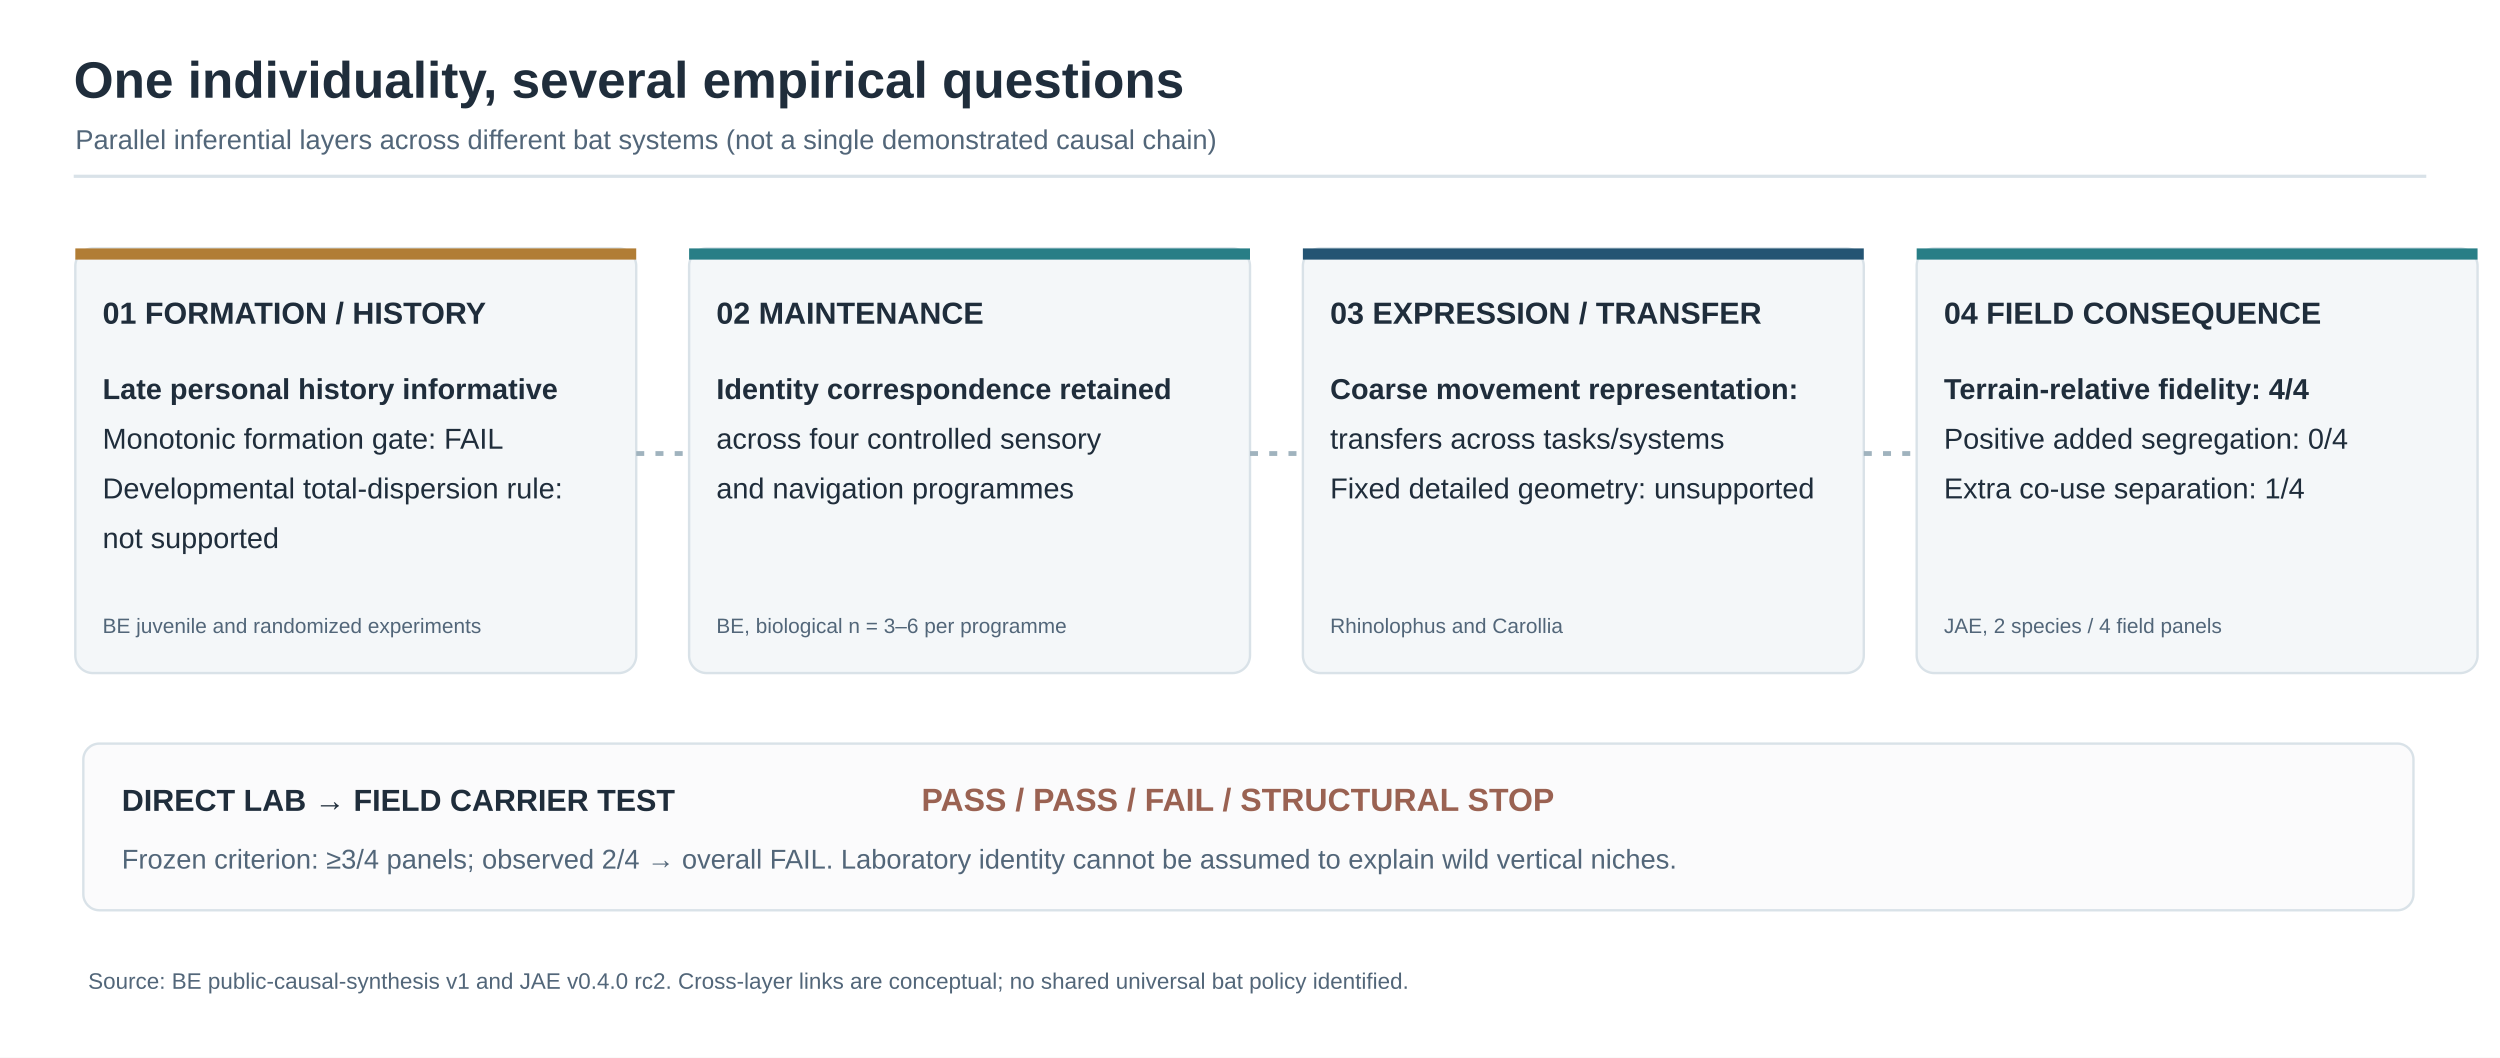
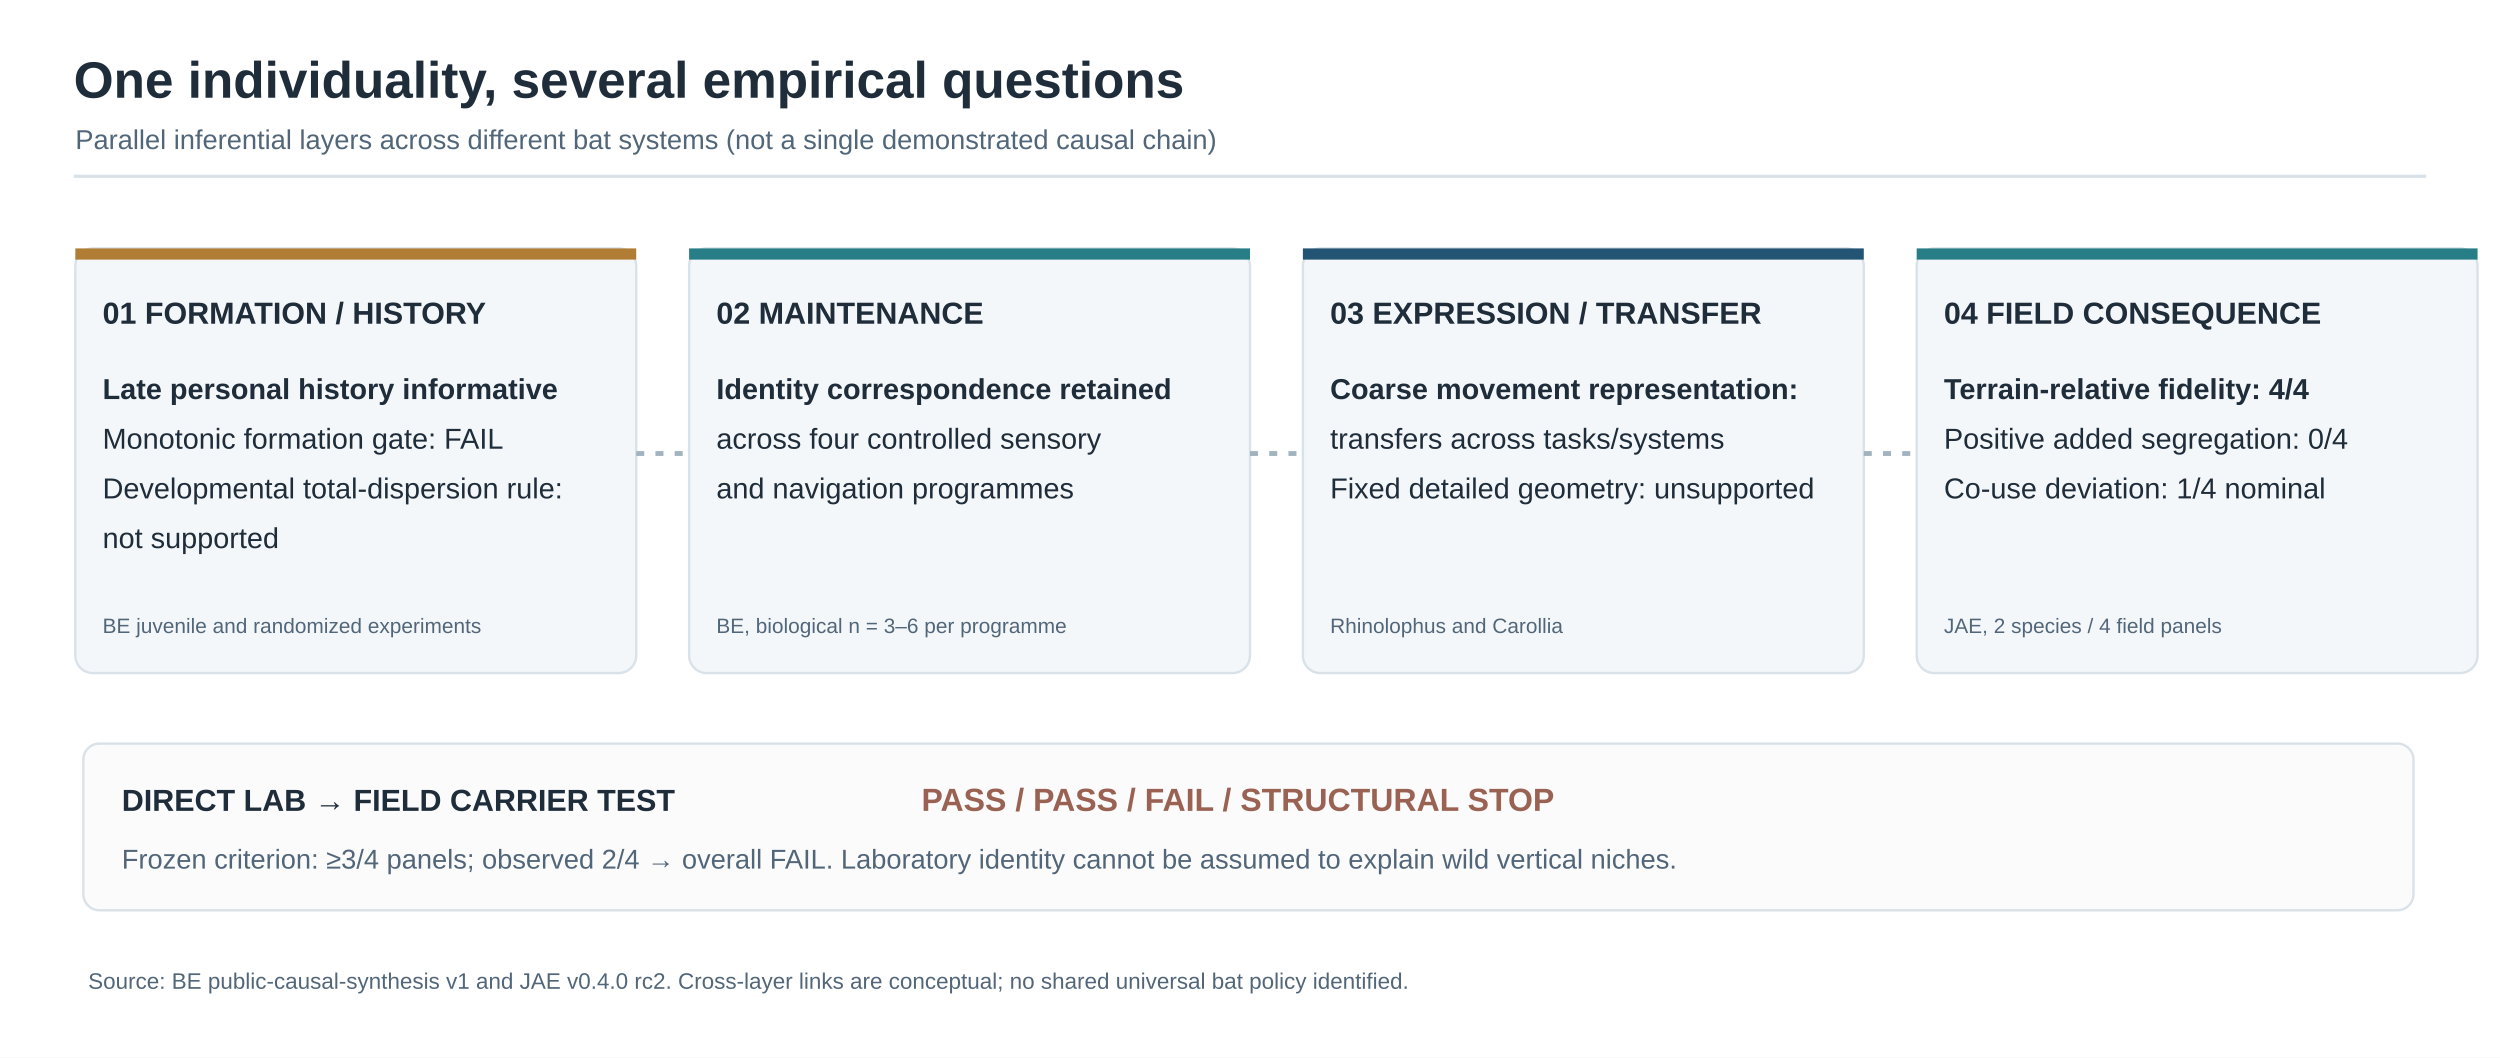
<svg xmlns="http://www.w3.org/2000/svg" width="1560" height="660" viewBox="0 0 1560 660" role="img" aria-label="One individuality, several empirical questions">
  <rect width="1560" height="660" fill="#FFFFFF" />
  <text x="46" y="61" font-family="Arial,Helvetica,sans-serif" font-size="32" font-weight="700" fill="#1F2D3B" text-anchor="start">One individuality, several empirical questions</text>
  <text x="47" y="93" font-family="Arial,Helvetica,sans-serif" font-size="17" font-weight="400" fill="#526679" text-anchor="start">Parallel inferential layers across different bat systems (not a single demonstrated causal chain)</text>
  <line x1="46" y1="110" x2="1514" y2="110" stroke="#D9E2E8" stroke-width="2" />
  <rect x="47" y="155" width="350" height="265" rx="11" fill="#F4F7F9" stroke="#D9E2E8" stroke-width="1.5" />
  <rect x="47" y="155" width="350" height="7" rx="0" fill="#B17D35" stroke="none" stroke-width="0" />
  <text x="64" y="202" font-family="Arial,Helvetica,sans-serif" font-size="19" font-weight="700" fill="#1F2D3B" text-anchor="start">01  FORMATION / HISTORY</text>
  <text x="64" y="249" font-family="Arial,Helvetica,sans-serif" font-size="18" font-weight="600" fill="#1F2D3B" text-anchor="start">Late personal history informative</text>
  <text x="64" y="280" font-family="Arial,Helvetica,sans-serif" font-size="18" font-weight="400" fill="#1F2D3B" text-anchor="start">Monotonic formation gate: FAIL</text>
  <text x="64" y="311" font-family="Arial,Helvetica,sans-serif" font-size="18" font-weight="400" fill="#1F2D3B" text-anchor="start">Developmental total-dispersion rule:</text>
  <text x="64" y="342" font-family="Arial,Helvetica,sans-serif" font-size="18" font-weight="400" fill="#1F2D3B" text-anchor="start">not supported</text>
  <text x="64" y="395" font-family="Arial,Helvetica,sans-serif" font-size="13" font-weight="400" fill="#526679" text-anchor="start">BE juvenile and randomized experiments</text>
  <rect x="430" y="155" width="350" height="265" rx="11" fill="#F4F7F9" stroke="#D9E2E8" stroke-width="1.5" />
  <rect x="430" y="155" width="350" height="7" rx="0" fill="#287E86" stroke="none" stroke-width="0" />
  <text x="447" y="202" font-family="Arial,Helvetica,sans-serif" font-size="19" font-weight="700" fill="#1F2D3B" text-anchor="start">02  MAINTENANCE</text>
  <text x="447" y="249" font-family="Arial,Helvetica,sans-serif" font-size="18" font-weight="600" fill="#1F2D3B" text-anchor="start">Identity correspondence retained</text>
  <text x="447" y="280" font-family="Arial,Helvetica,sans-serif" font-size="18" font-weight="400" fill="#1F2D3B" text-anchor="start">across four controlled sensory</text>
  <text x="447" y="311" font-family="Arial,Helvetica,sans-serif" font-size="18" font-weight="400" fill="#1F2D3B" text-anchor="start">and navigation programmes</text>
  <text x="447" y="395" font-family="Arial,Helvetica,sans-serif" font-size="13" font-weight="400" fill="#526679" text-anchor="start">BE, biological n = 3–6 per programme</text>
  <rect x="813" y="155" width="350" height="265" rx="11" fill="#F4F7F9" stroke="#D9E2E8" stroke-width="1.5" />
  <rect x="813" y="155" width="350" height="7" rx="0" fill="#245473" stroke="none" stroke-width="0" />
  <text x="830" y="202" font-family="Arial,Helvetica,sans-serif" font-size="19" font-weight="700" fill="#1F2D3B" text-anchor="start">03  EXPRESSION / TRANSFER</text>
  <text x="830" y="249" font-family="Arial,Helvetica,sans-serif" font-size="18" font-weight="600" fill="#1F2D3B" text-anchor="start">Coarse movement representation:</text>
  <text x="830" y="280" font-family="Arial,Helvetica,sans-serif" font-size="18" font-weight="400" fill="#1F2D3B" text-anchor="start">transfers across tasks/systems</text>
  <text x="830" y="311" font-family="Arial,Helvetica,sans-serif" font-size="18" font-weight="400" fill="#1F2D3B" text-anchor="start">Fixed detailed geometry: unsupported</text>
  <text x="830" y="395" font-family="Arial,Helvetica,sans-serif" font-size="13" font-weight="400" fill="#526679" text-anchor="start">Rhinolophus and Carollia</text>
  <rect x="1196" y="155" width="350" height="265" rx="11" fill="#F4F7F9" stroke="#D9E2E8" stroke-width="1.5" />
  <rect x="1196" y="155" width="350" height="7" rx="0" fill="#287E86" stroke="none" stroke-width="0" />
  <text x="1213" y="202" font-family="Arial,Helvetica,sans-serif" font-size="19" font-weight="700" fill="#1F2D3B" text-anchor="start">04  FIELD CONSEQUENCE</text>
  <text x="1213" y="249" font-family="Arial,Helvetica,sans-serif" font-size="18" font-weight="600" fill="#1F2D3B" text-anchor="start">Terrain-relative fidelity: 4/4</text>
  <text x="1213" y="280" font-family="Arial,Helvetica,sans-serif" font-size="18" font-weight="400" fill="#1F2D3B" text-anchor="start">Positive added segregation: 0/4</text>
-   <text x="1213" y="311" font-family="Arial,Helvetica,sans-serif" font-size="18" font-weight="400" fill="#1F2D3B" text-anchor="start">Extra co-use separation: 1/4</text>
+   <text x="1213" y="311" font-family="Arial,Helvetica,sans-serif" font-size="18" font-weight="400" fill="#1F2D3B" text-anchor="start">Co-use deviation: 1/4 nominal</text>
  <text x="1213" y="395" font-family="Arial,Helvetica,sans-serif" font-size="13" font-weight="400" fill="#526679" text-anchor="start">JAE, 2 species / 4 field panels</text>
  <line x1="397" y1="283" x2="430" y2="283" stroke="#A0B3BE" stroke-width="3" stroke-dasharray="5,7" />
  <line x1="780" y1="283" x2="813" y2="283" stroke="#A0B3BE" stroke-width="3" stroke-dasharray="5,7" />
  <line x1="1163" y1="283" x2="1196" y2="283" stroke="#A0B3BE" stroke-width="3" stroke-dasharray="5,7" />
  <rect x="52" y="464" width="1454" height="104" rx="10" fill="#FBFBFC" stroke="#D9E2E8" stroke-width="1.5" />
  <text x="76" y="506" font-family="Arial,Helvetica,sans-serif" font-size="19" font-weight="700" fill="#1F2D3B" text-anchor="start">DIRECT LAB → FIELD CARRIER TEST</text>
  <text x="575" y="506" font-family="Arial,Helvetica,sans-serif" font-size="20" font-weight="600" fill="#9A6252" text-anchor="start">PASS  /  PASS  /  FAIL  /  STRUCTURAL STOP</text>
  <text x="76" y="542" font-family="Arial,Helvetica,sans-serif" font-size="17" font-weight="400" fill="#526679" text-anchor="start">Frozen criterion: ≥3/4 panels; observed 2/4 → overall FAIL. Laboratory identity cannot be assumed to explain wild vertical niches.</text>
  <text x="55" y="617" font-family="Arial,Helvetica,sans-serif" font-size="14" font-weight="400" fill="#526679" text-anchor="start">Source: BE public-causal-synthesis v1 and JAE v0.4.0 rc2. Cross-layer links are conceptual; no shared universal bat policy identified.</text>
</svg>
